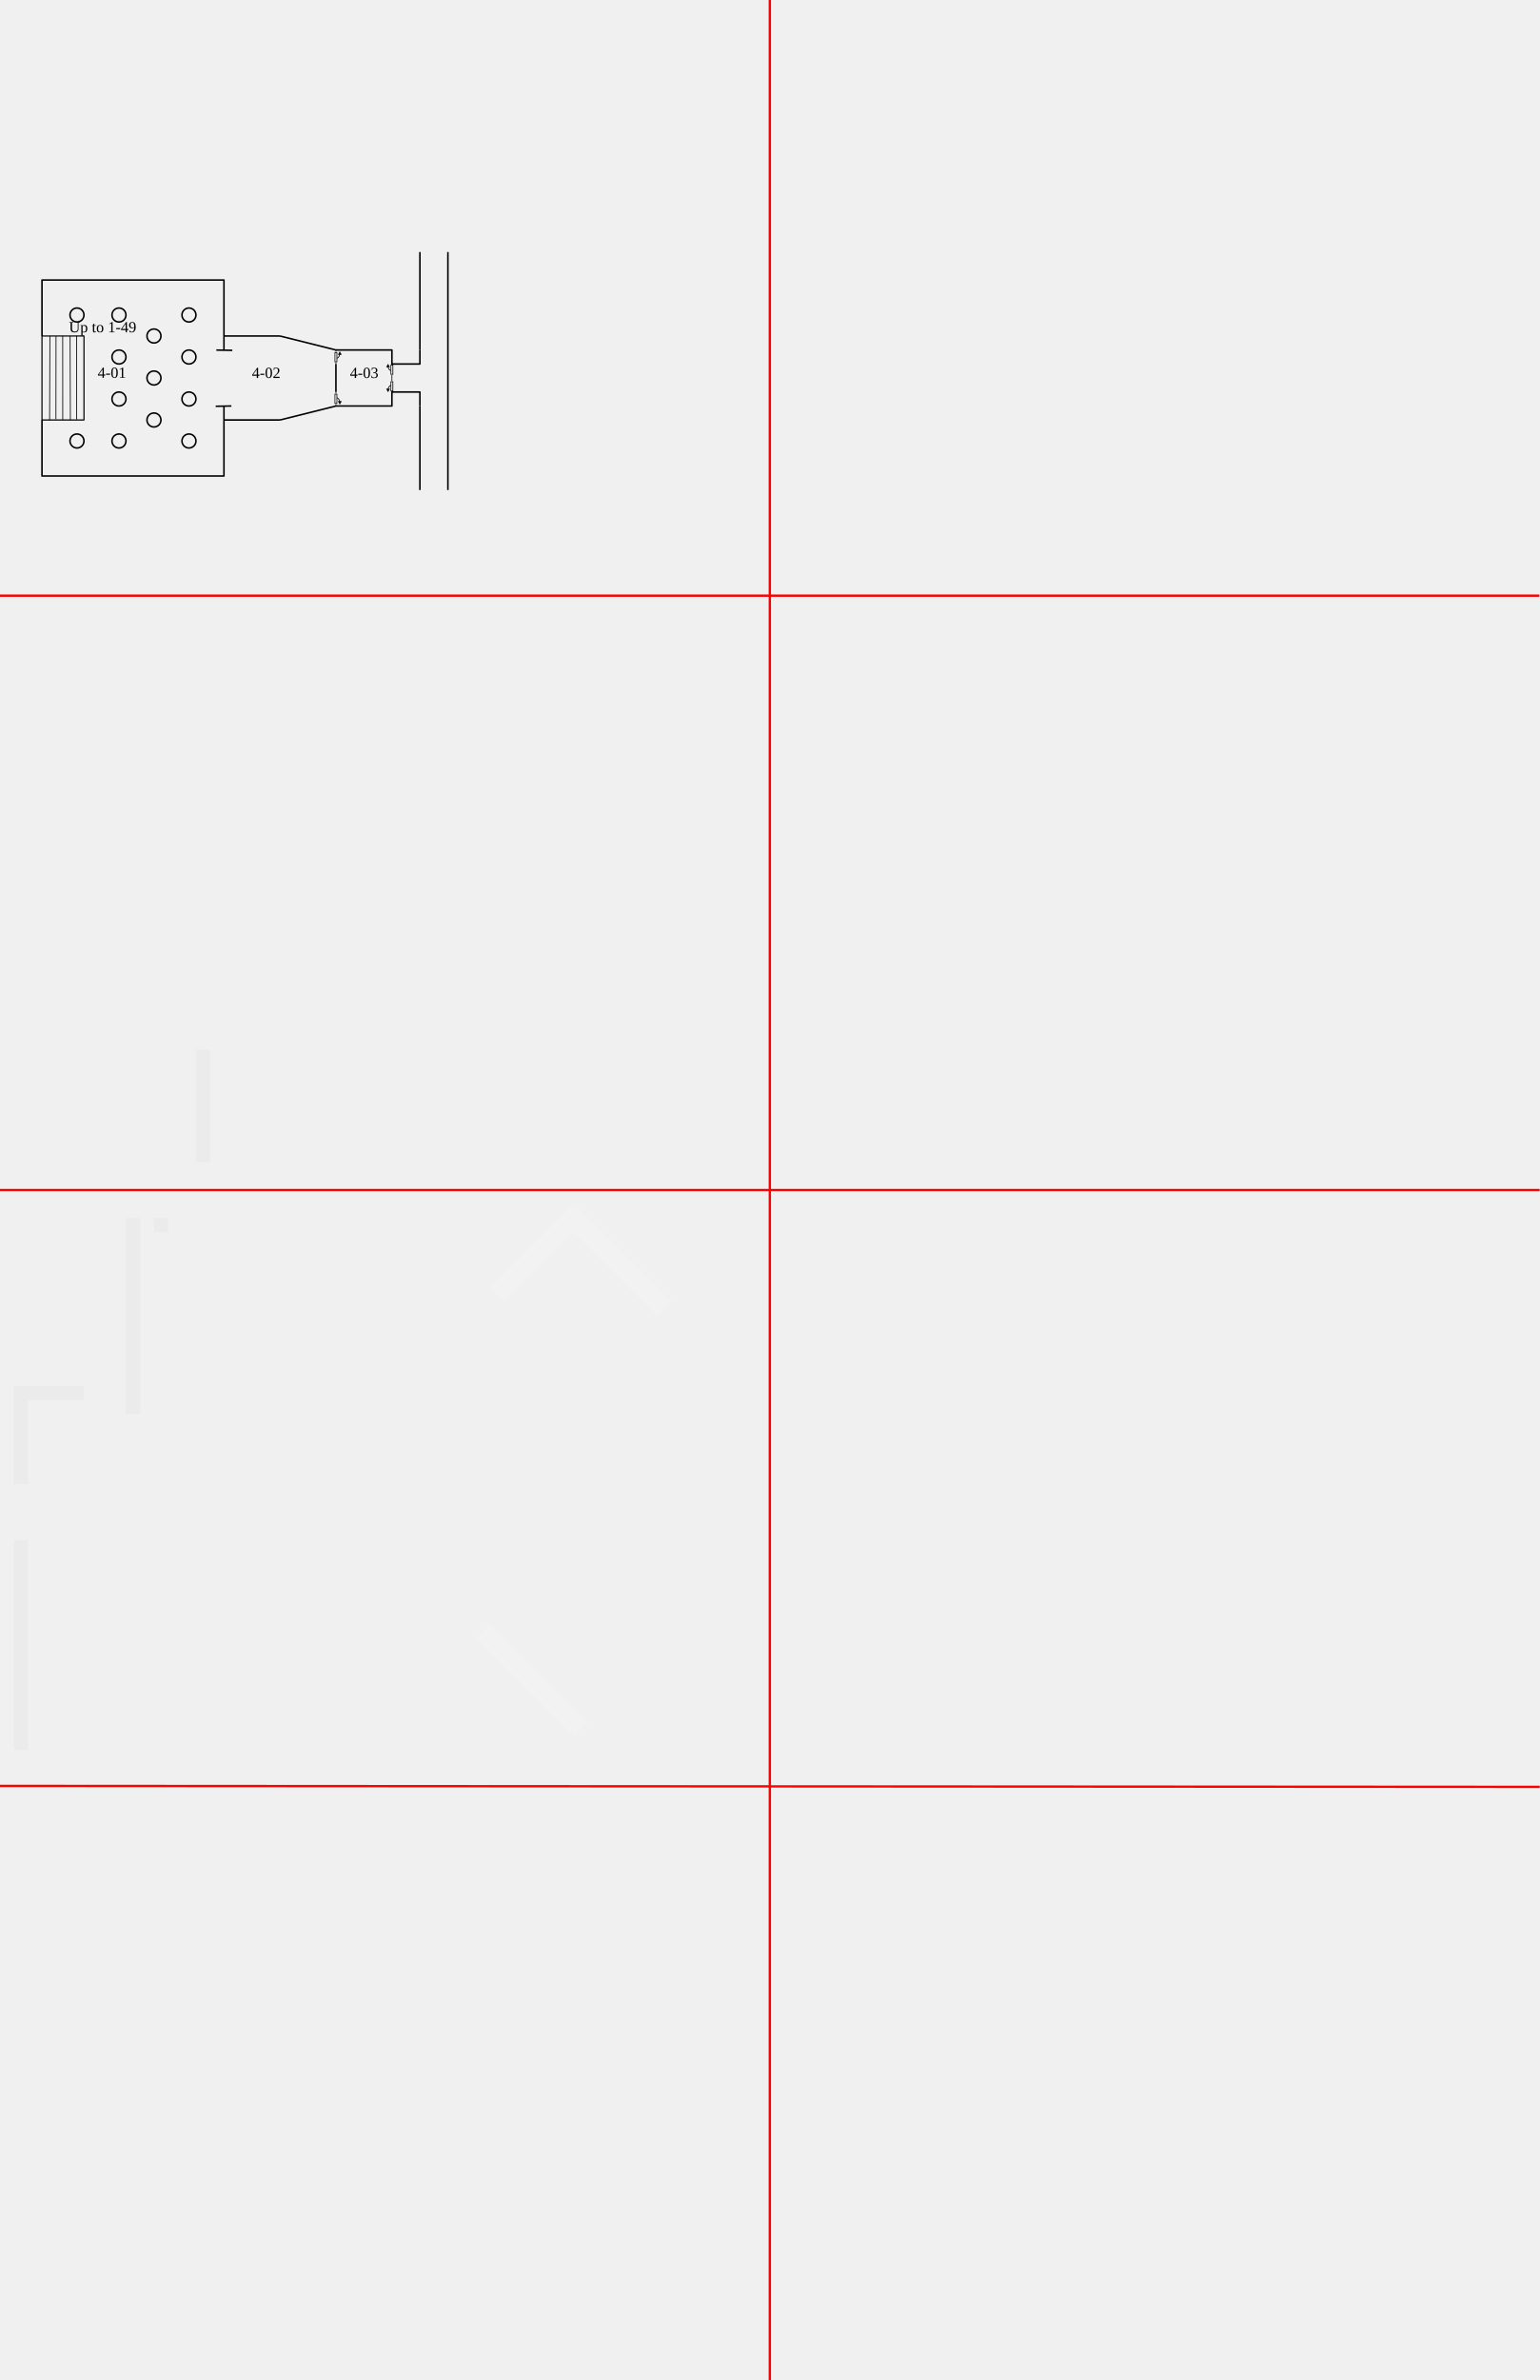
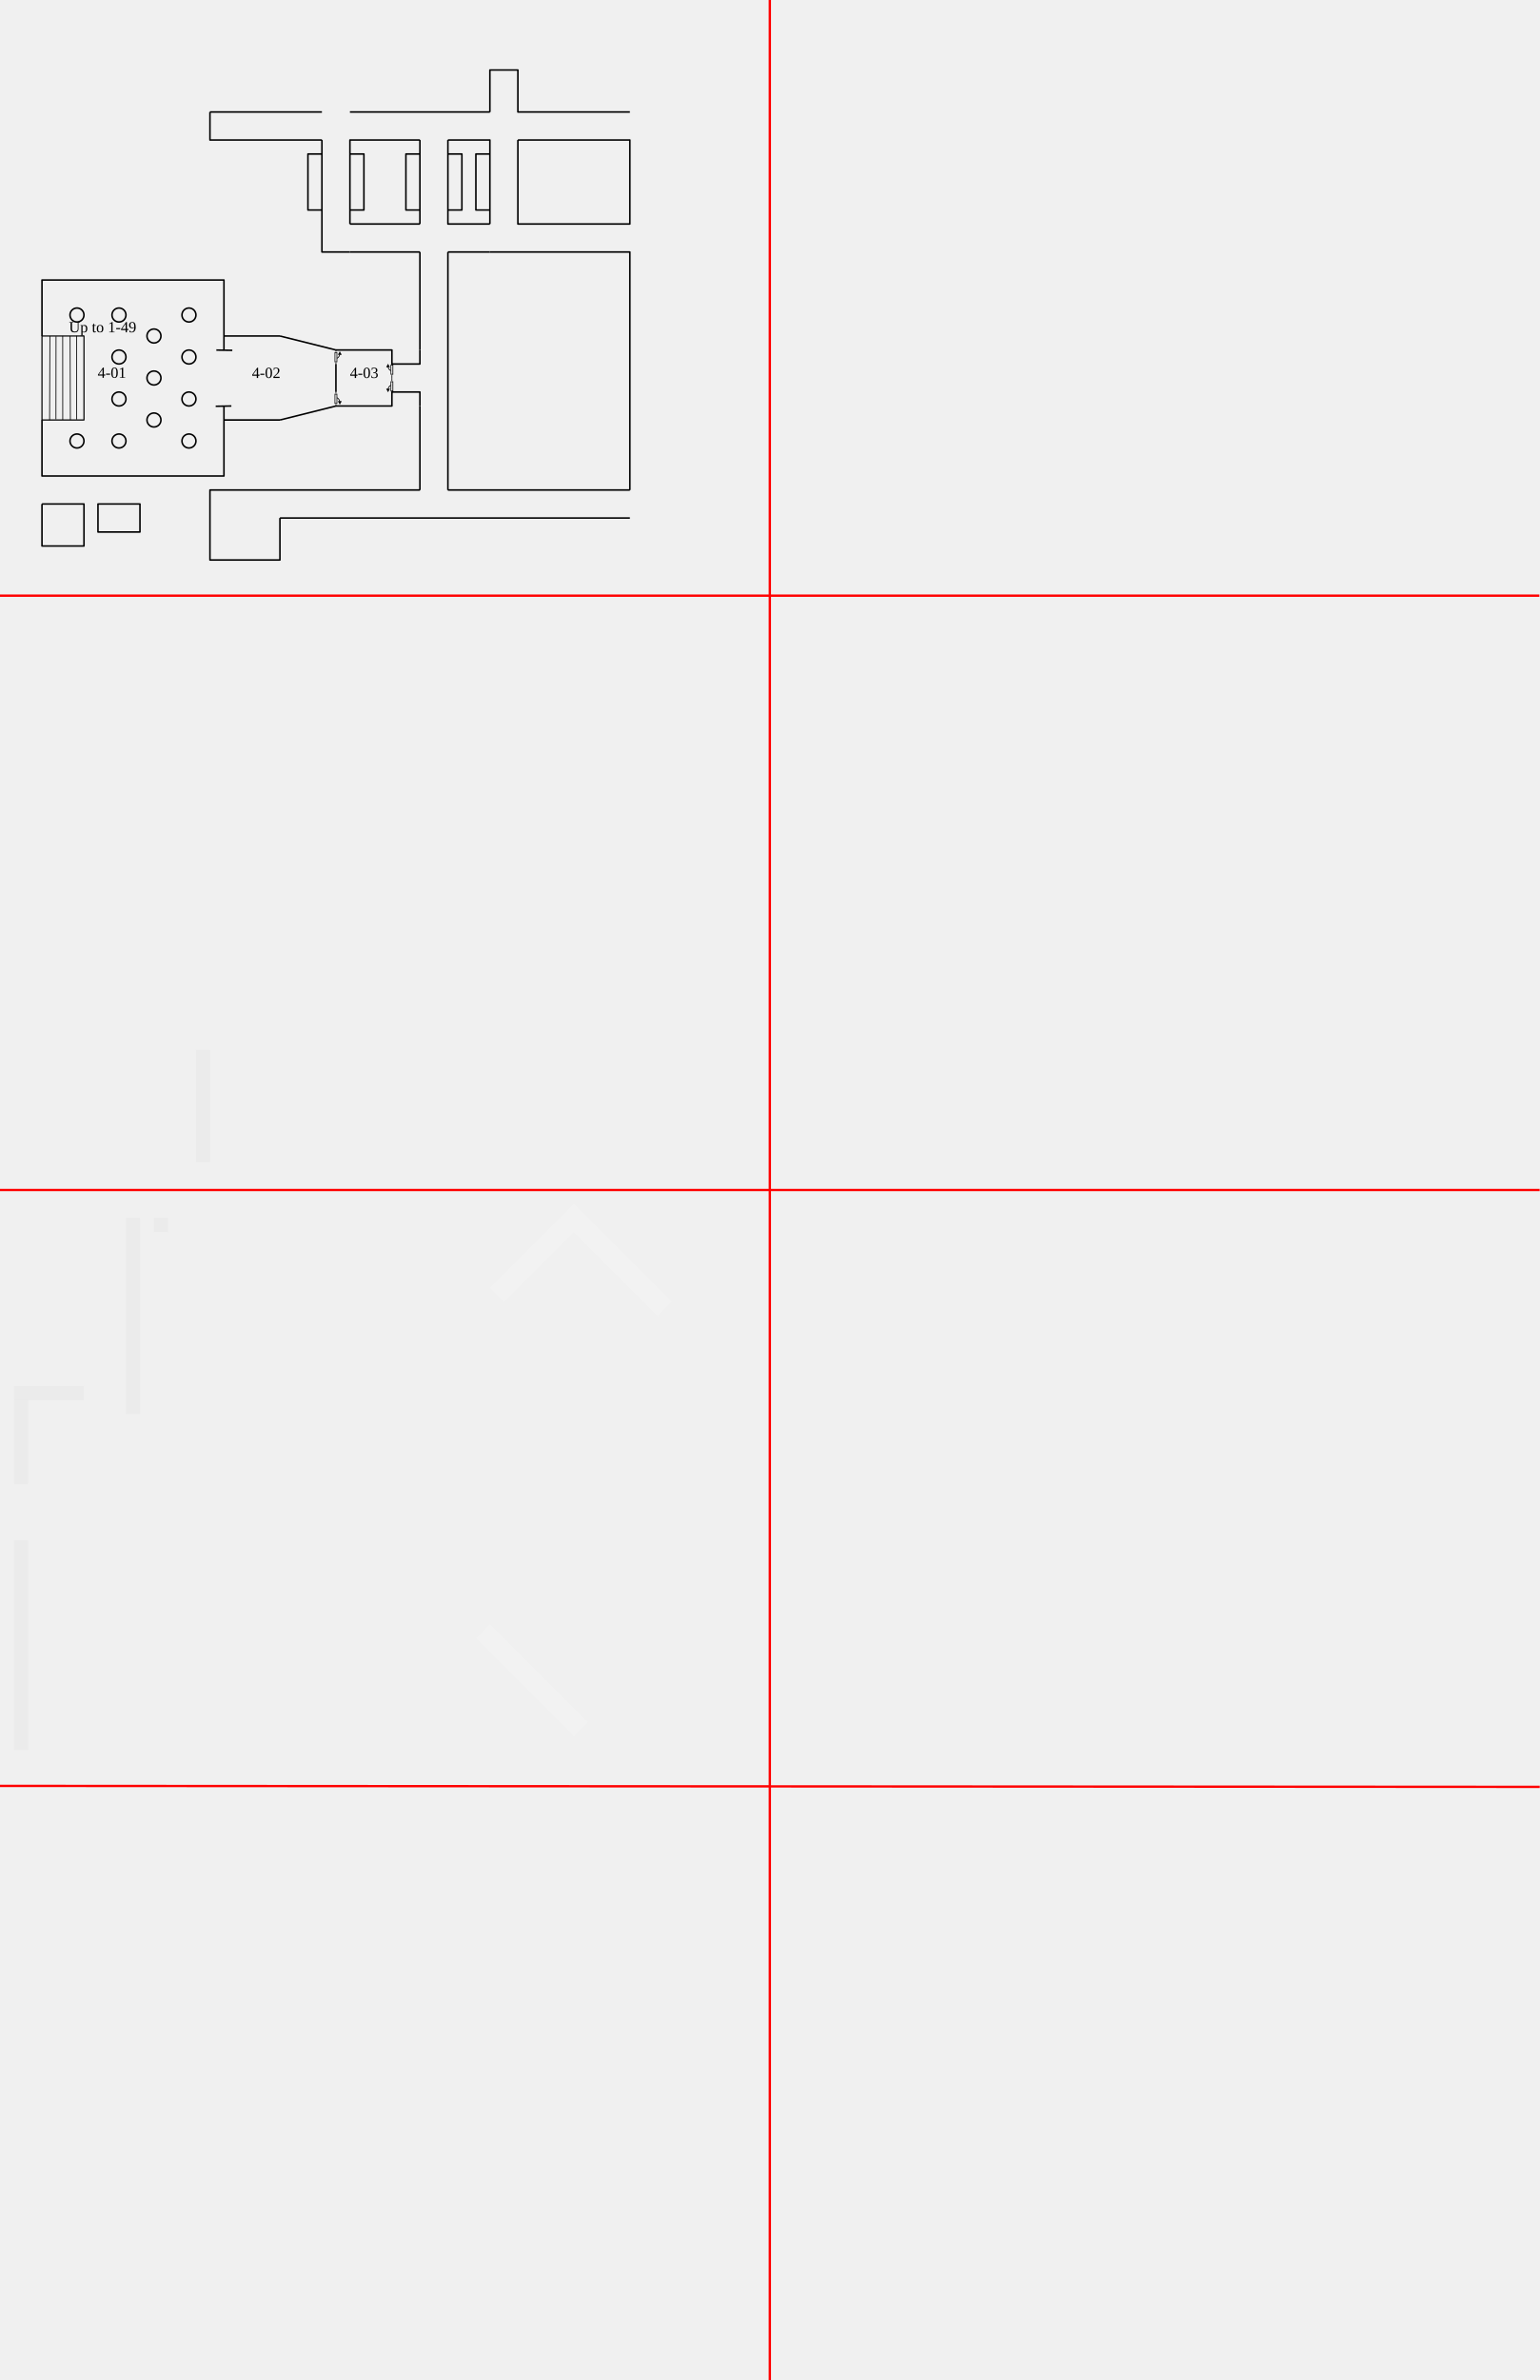
<svg xmlns="http://www.w3.org/2000/svg" width="22in" height="34in" viewBox="0 0 1980 3060" id="svg5764" version="1.1">
  <defs id="defs5766">
    <marker orient="auto" refY="0" refX="0" id="TriangleInM" style="overflow:visible">
      <path id="path3636" d="m 5.77,0 -8.65,5 0,-10 8.65,5 z" style="fill-rule:evenodd;stroke:#000000;stroke-width:1pt;marker-start:none" transform="scale(-0.4,-0.4)" />
    </marker>
    <marker orient="auto" refY="0" refX="0" id="TriangleInM-5" style="overflow:visible">
      <path id="path3636-9" d="m 5.77,0 -8.65,5 0,-10 8.65,5 z" style="fill-rule:evenodd;stroke:#000000;stroke-width:1pt;marker-start:none" transform="scale(-0.4,-0.4)" />
    </marker>
    <marker orient="auto" refY="0" refX="0" id="TriangleInM-5-7" style="overflow:visible">
      <path id="path3636-9-3" d="m 5.77,0 -8.65,5 0,-10 8.65,5 z" style="fill-rule:evenodd;stroke:#000000;stroke-width:1pt;marker-start:none" transform="scale(-0.4,-0.4)" />
    </marker>
    <marker orient="auto" refY="0" refX="0" id="TriangleInM-5-4" style="overflow:visible">
      <path id="path3636-9-7" d="m 5.77,0 -8.65,5 0,-10 8.65,5 z" style="fill-rule:evenodd;stroke:#000000;stroke-width:1pt;marker-start:none" transform="scale(-0.4,-0.4)" />
    </marker>
    <marker orient="auto" refY="0" refX="0" id="TriangleInM-5-3" style="overflow:visible">
      <path id="path3636-9-2" d="m 5.77,0 -8.65,5 0,-10 8.65,5 z" style="fill-rule:evenodd;stroke:#000000;stroke-width:1pt;marker-start:none" transform="scale(-0.4,-0.4)" />
    </marker>
    <marker orient="auto" refY="0" refX="0" id="TriangleInM-5-3-6" style="overflow:visible">
      <path id="path3636-9-2-5" d="m 5.77,0 -8.65,5 0,-10 8.65,5 z" style="fill-rule:evenodd;stroke:#000000;stroke-width:1pt;marker-start:none" transform="scale(-0.4,-0.4)" />
    </marker>
    <marker orient="auto" refY="0" refX="0" id="TriangleInM-5-4-6" style="overflow:visible">
      <path id="path3636-9-7-9" d="m 5.77,0 -8.65,5 0,-10 8.65,5 z" style="fill-rule:evenodd;stroke:#000000;stroke-width:1pt;marker-start:none" transform="scale(-0.4,-0.4)" />
    </marker>
    <marker orient="auto" refY="0" refX="0" id="TriangleInM-5-7-3" style="overflow:visible">
      <path id="path3636-9-3-7" d="m 5.77,0 -8.65,5 0,-10 8.65,5 z" style="fill-rule:evenodd;stroke:#000000;stroke-width:1pt;marker-start:none" transform="scale(-0.4,-0.4)" />
    </marker>
    <marker orient="auto" refY="0" refX="0" id="TriangleInM-5-45" style="overflow:visible">
      <path id="path3636-9-25" d="m 5.77,0 -8.65,5 0,-10 8.65,5 z" style="fill-rule:evenodd;stroke:#000000;stroke-width:1pt;marker-start:none" transform="scale(-0.4,-0.4)" />
    </marker>
    <marker orient="auto" refY="0" refX="0" id="TriangleInM-5-3-8" style="overflow:visible">
      <path id="path3636-9-2-7" d="m 5.77,0 -8.65,5 0,-10 8.65,5 z" style="fill-rule:evenodd;stroke:#000000;stroke-width:1pt;marker-start:none" transform="scale(-0.4,-0.4)" />
    </marker>
    <marker orient="auto" refY="0" refX="0" id="TriangleInM-5-4-1" style="overflow:visible">
      <path id="path3636-9-7-7" d="m 5.77,0 -8.65,5 0,-10 8.65,5 z" style="fill-rule:evenodd;stroke:#000000;stroke-width:1pt;marker-start:none" transform="scale(-0.4,-0.4)" />
    </marker>
    <marker orient="auto" refY="0" refX="0" id="TriangleInM-5-7-2" style="overflow:visible">
      <path id="path3636-9-3-72" d="m 5.77,0 -8.65,5 0,-10 8.65,5 z" style="fill-rule:evenodd;stroke:#000000;stroke-width:1pt;marker-start:none" transform="scale(-0.4,-0.4)" />
    </marker>
    <marker orient="auto" refY="0" refX="0" id="TriangleInM-5-2" style="overflow:visible">
      <path id="path3636-9-6" d="m 5.77,0 -8.65,5 0,-10 8.65,5 z" style="fill-rule:evenodd;stroke:#000000;stroke-width:1pt;marker-start:none" transform="scale(-0.4,-0.4)" />
    </marker>
    <marker orient="auto" refY="0" refX="0" id="TriangleInM-5-3-9" style="overflow:visible">
      <path id="path3636-9-2-0" d="m 5.77,0 -8.65,5 0,-10 8.65,5 z" style="fill-rule:evenodd;stroke:#000000;stroke-width:1pt;marker-start:none" transform="scale(-0.4,-0.4)" />
    </marker>
    <marker orient="auto" refY="0" refX="0" id="TriangleInM-5-4-8" style="overflow:visible">
      <path id="path3636-9-7-8" d="m 5.77,0 -8.65,5 0,-10 8.65,5 z" style="fill-rule:evenodd;stroke:#000000;stroke-width:1pt;marker-start:none" transform="scale(-0.4,-0.4)" />
    </marker>
    <marker orient="auto" refY="0" refX="0" id="TriangleInM-5-7-5" style="overflow:visible">
      <path id="path3636-9-3-0" d="m 5.77,0 -8.65,5 0,-10 8.65,5 z" style="fill-rule:evenodd;stroke:#000000;stroke-width:1pt;marker-start:none" transform="scale(-0.4,-0.4)" />
    </marker>
    <marker orient="auto" refY="0" refX="0" id="TriangleInM-5-9" style="overflow:visible">
      <path id="path3636-9-63" d="m 5.77,0 -8.65,5 0,-10 8.65,5 z" style="fill-rule:evenodd;stroke:#000000;stroke-width:1pt;marker-start:none" transform="scale(-0.4,-0.4)" />
    </marker>
    <marker orient="auto" refY="0" refX="0" id="TriangleInM-5-3-5" style="overflow:visible">
      <path id="path3636-9-2-9" d="m 5.77,0 -8.65,5 0,-10 8.65,5 z" style="fill-rule:evenodd;stroke:#000000;stroke-width:1pt;marker-start:none" transform="scale(-0.4,-0.4)" />
    </marker>
    <marker orient="auto" refY="0" refX="0" id="TriangleInM-5-4-7" style="overflow:visible">
      <path id="path3636-9-7-5" d="m 5.77,0 -8.65,5 0,-10 8.65,5 z" style="fill-rule:evenodd;stroke:#000000;stroke-width:1pt;marker-start:none" transform="scale(-0.4,-0.4)" />
    </marker>
    <marker orient="auto" refY="0" refX="0" id="TriangleInM-5-7-38" style="overflow:visible">
      <path id="path3636-9-3-8" d="m 5.77,0 -8.65,5 0,-10 8.65,5 z" style="fill-rule:evenodd;stroke:#000000;stroke-width:1pt;marker-start:none" transform="scale(-0.4,-0.4)" />
    </marker>
    <marker orient="auto" refY="0" refX="0" id="TriangleInM-5-31" style="overflow:visible">
      <path id="path3636-9-8" d="m 5.77,0 -8.65,5 0,-10 8.65,5 z" style="fill-rule:evenodd;stroke:#000000;stroke-width:1pt;marker-start:none" transform="scale(-0.4,-0.4)" />
    </marker>
    <marker orient="auto" refY="0" refX="0" id="TriangleInM-5-4-8-5" style="overflow:visible">
      <path id="path3636-9-7-8-4" d="m 5.77,0 -8.65,5 0,-10 8.65,5 z" style="fill-rule:evenodd;stroke:#000000;stroke-width:1pt;marker-start:none" transform="scale(-0.4,-0.4)" />
    </marker>
    <marker orient="auto" refY="0" refX="0" id="TriangleInM-5-4-8-8" style="overflow:visible">
      <path id="path3636-9-7-8-0" d="m 5.77,0 -8.65,5 0,-10 8.65,5 z" style="fill-rule:evenodd;stroke:#000000;stroke-width:1pt;marker-start:none" transform="scale(-0.4,-0.4)" />
    </marker>
    <marker orient="auto" refY="0" refX="0" id="TriangleInM-5-4-8-50" style="overflow:visible">
      <path id="path3636-9-7-8-6" d="m 5.77,0 -8.65,5 0,-10 8.65,5 z" style="fill-rule:evenodd;stroke:#000000;stroke-width:1pt;marker-start:none" transform="scale(-0.4,-0.4)" />
    </marker>
    <marker orient="auto" refY="0" refX="0" id="TriangleInM-5-7-5-1" style="overflow:visible">
      <path id="path3636-9-3-0-1" d="m 5.77,0 -8.65,5 0,-10 8.65,5 z" style="fill-rule:evenodd;stroke:#000000;stroke-width:1pt;marker-start:none" transform="scale(-0.4,-0.4)" />
    </marker>
    <marker orient="auto" refY="0" refX="0" id="TriangleInM-5-2-9" style="overflow:visible">
      <path id="path3636-9-6-6" d="m 5.77,0 -8.65,5 0,-10 8.65,5 z" style="fill-rule:evenodd;stroke:#000000;stroke-width:1pt;marker-start:none" transform="scale(-0.4,-0.4)" />
    </marker>
    <marker orient="auto" refY="0" refX="0" id="TriangleInM-5-4-1-6" style="overflow:visible">
      <path id="path3636-9-7-7-4" d="m 5.77,0 -8.65,5 0,-10 8.65,5 z" style="fill-rule:evenodd;stroke:#000000;stroke-width:1pt;marker-start:none" transform="scale(-0.4,-0.4)" />
    </marker>
    <marker orient="auto" refY="0" refX="0" id="TriangleInM-5-4-1-5" style="overflow:visible">
      <path id="path3636-9-7-7-6" d="m 5.77,0 -8.65,5 0,-10 8.65,5 z" style="fill-rule:evenodd;stroke:#000000;stroke-width:1pt;marker-start:none" transform="scale(-0.4,-0.4)" />
    </marker>
    <marker orient="auto" refY="0" refX="0" id="TriangleInM-5-4-1-5-9" style="overflow:visible">
      <path id="path3636-9-7-7-6-6" d="m 5.77,0 -8.65,5 0,-10 8.65,5 z" style="fill-rule:evenodd;stroke:#000000;stroke-width:1pt;marker-start:none" transform="scale(-0.4,-0.4)" />
    </marker>
    <marker orient="auto" refY="0" refX="0" id="TriangleInM-5-4-1-5-9-1" style="overflow:visible">
      <path id="path3636-9-7-7-6-6-5" d="m 5.77,0 -8.65,5 0,-10 8.65,5 z" style="fill-rule:evenodd;stroke:#000000;stroke-width:1pt;marker-start:none" transform="scale(-0.4,-0.4)" />
    </marker>
    <marker orient="auto" refY="0" refX="0" id="TriangleInM-5-4-1-5-7" style="overflow:visible">
      <path id="path3636-9-7-7-6-5" d="m 5.77,0 -8.65,5 0,-10 8.65,5 z" style="fill-rule:evenodd;stroke:#000000;stroke-width:1pt;marker-start:none" transform="scale(-0.4,-0.4)" />
    </marker>
    <marker orient="auto" refY="0" refX="0" id="TriangleInM-5-4-1-5-2" style="overflow:visible">
      <path id="path3636-9-7-7-6-9" d="m 5.77,0 -8.65,5 0,-10 8.65,5 z" style="fill-rule:evenodd;stroke:#000000;stroke-width:1pt;marker-start:none" transform="scale(-0.4,-0.4)" />
    </marker>
    <marker orient="auto" refY="0" refX="0" id="TriangleInM-5-4-1-5-5" style="overflow:visible">
      <path id="path3636-9-7-7-6-52" d="m 5.77,0 -8.65,5 0,-10 8.65,5 z" style="fill-rule:evenodd;stroke:#000000;stroke-width:1pt;marker-start:none" transform="scale(-0.4,-0.4)" />
    </marker>
    <marker orient="auto" refY="0" refX="0" id="TriangleInM-5-4-1-5-0" style="overflow:visible">
      <path id="path3636-9-7-7-6-91" d="m 5.77,0 -8.65,5 0,-10 8.65,5 z" style="fill-rule:evenodd;stroke:#000000;stroke-width:1pt;marker-start:none" transform="scale(-0.4,-0.4)" />
    </marker>
    <marker orient="auto" refY="0" refX="0" id="TriangleInM-5-4-1-5-02" style="overflow:visible">
      <path id="path3636-9-7-7-6-94" d="m 5.77,0 -8.65,5 0,-10 8.65,5 z" style="fill-rule:evenodd;stroke:#000000;stroke-width:1pt;marker-start:none" transform="scale(-0.4,-0.4)" />
    </marker>
    <marker orient="auto" refY="0" refX="0" id="TriangleInM-5-4-1-5-9-1-9" style="overflow:visible">
      <path id="path3636-9-7-7-6-6-5-4" d="m 5.77,0 -8.65,5 0,-10 8.65,5 z" style="fill-rule:evenodd;stroke:#000000;stroke-width:1pt;marker-start:none" transform="scale(-0.4,-0.4)" />
    </marker>
    <marker orient="auto" refY="0" refX="0" id="TriangleInM-5-4-1-5-9-1-8" style="overflow:visible">
      <path id="path3636-9-7-7-6-6-5-9" d="m 5.77,0 -8.65,5 0,-10 8.65,5 z" style="fill-rule:evenodd;stroke:#000000;stroke-width:1pt;marker-start:none" transform="scale(-0.4,-0.4)" />
    </marker>
    <marker orient="auto" refY="0" refX="0" id="TriangleInM-5-4-1-5-9-1-3" style="overflow:visible">
      <path id="path3636-9-7-7-6-6-5-3" d="m 5.77,0 -8.65,5 0,-10 8.65,5 z" style="fill-rule:evenodd;stroke:#000000;stroke-width:1pt;marker-start:none" transform="scale(-0.4,-0.4)" />
    </marker>
    <marker orient="auto" refY="0" refX="0" id="TriangleInM-5-4-1-5-9-1-0" style="overflow:visible">
      <path id="path3636-9-7-7-6-6-5-6" d="m 5.77,0 -8.65,5 0,-10 8.65,5 z" style="fill-rule:evenodd;stroke:#000000;stroke-width:1pt;marker-start:none" transform="scale(-0.4,-0.4)" />
    </marker>
    <marker orient="auto" refY="0" refX="0" id="TriangleInM-5-4-1-5-9-1-8-2" style="overflow:visible">
      <path id="path3636-9-7-7-6-6-5-9-6" d="m 5.77,0 -8.65,5 0,-10 8.65,5 z" style="fill-rule:evenodd;stroke:#000000;stroke-width:1pt;marker-start:none" transform="scale(-0.4,-0.4)" />
    </marker>
    <marker orient="auto" refY="0" refX="0" id="TriangleInM-5-7-3-6" style="overflow:visible">
      <path id="path3636-9-3-7-0" d="m 5.77,0 -8.65,5 0,-10 8.65,5 z" style="fill-rule:evenodd;stroke:#000000;stroke-width:1pt;marker-start:none" transform="scale(-0.4,-0.4)" />
    </marker>
    <marker orient="auto" refY="0" refX="0" id="TriangleInM-5-4-1-5-9-1-3-8" style="overflow:visible">
      <path id="path3636-9-7-7-6-6-5-3-6" d="m 5.77,0 -8.65,5 0,-10 8.65,5 z" style="fill-rule:evenodd;stroke:#000000;stroke-width:1pt;marker-start:none" transform="scale(-0.4,-0.4)" />
    </marker>
    <marker orient="auto" refY="0" refX="0" id="TriangleInM-5-45-8" style="overflow:visible">
      <path id="path3636-9-25-3" d="m 5.77,0 -8.65,5 0,-10 8.65,5 z" style="fill-rule:evenodd;stroke:#000000;stroke-width:1pt;marker-start:none" transform="scale(-0.4,-0.4)" />
    </marker>
    <marker orient="auto" refY="0" refX="0" id="TriangleInM-5-45-8-4" style="overflow:visible">
      <path id="path3636-9-25-3-9" d="m 5.77,0 -8.65,5 0,-10 8.65,5 z" style="fill-rule:evenodd;stroke:#000000;stroke-width:1pt;marker-start:none" transform="scale(-0.4,-0.4)" />
    </marker>
    <marker orient="auto" refY="0" refX="0" id="TriangleInM-5-45-8-5" style="overflow:visible">
      <path id="path3636-9-25-3-93" d="m 5.77,0 -8.65,5 0,-10 8.65,5 z" style="fill-rule:evenodd;stroke:#000000;stroke-width:1pt;marker-start:none" transform="scale(-0.4,-0.4)" />
    </marker>
    <marker orient="auto" refY="0" refX="0" id="TriangleInM-5-45-8-4-8" style="overflow:visible">
      <path id="path3636-9-25-3-9-2" d="m 5.77,0 -8.65,5 0,-10 8.65,5 z" style="fill-rule:evenodd;stroke:#000000;stroke-width:1pt;marker-start:none" transform="scale(-0.4,-0.4)" />
    </marker>
    <marker orient="auto" refY="0" refX="0" id="TriangleInM-5-4-1-5-9-1-3-1" style="overflow:visible">
      <path id="path3636-9-7-7-6-6-5-3-9" d="m 5.77,0 -8.65,5 0,-10 8.65,5 z" style="fill-rule:evenodd;stroke:#000000;stroke-width:1pt;marker-start:none" transform="scale(-0.4,-0.4)" />
    </marker>
    <marker orient="auto" refY="0" refX="0" id="TriangleInM-5-4-1-5-9-1-3-1-1" style="overflow:visible">
      <path id="path3636-9-7-7-6-6-5-3-9-1" d="m 5.77,0 -8.65,5 0,-10 8.65,5 z" style="fill-rule:evenodd;stroke:#000000;stroke-width:1pt;marker-start:none" transform="scale(-0.4,-0.4)" />
    </marker>
    <marker orient="auto" refY="0" refX="0" id="TriangleInM-5-45-8-4-8-0" style="overflow:visible">
      <path id="path3636-9-25-3-9-2-6" d="m 5.77,0 -8.65,5 0,-10 8.65,5 z" style="fill-rule:evenodd;stroke:#000000;stroke-width:1pt;marker-start:none" transform="scale(-0.4,-0.4)" />
    </marker>
    <marker orient="auto" refY="0" refX="0" id="TriangleInM-5-7-5-0" style="overflow:visible">
      <path id="path3636-9-3-0-9" d="m 5.77,0 -8.65,5 0,-10 8.65,5 z" style="fill-rule:evenodd;stroke:#000000;stroke-width:1pt;marker-start:none" transform="scale(-0.4,-0.4)" />
    </marker>
    <marker orient="auto" refY="0" refX="0" id="TriangleInM-5-7-5-0-3" style="overflow:visible">
      <path id="path3636-9-3-0-9-6" d="m 5.77,0 -8.65,5 0,-10 8.65,5 z" style="fill-rule:evenodd;stroke:#000000;stroke-width:1pt;marker-start:none" transform="scale(-0.4,-0.4)" />
    </marker>
    <marker orient="auto" refY="0" refX="0" id="TriangleInM-5-7-5-0-3-2" style="overflow:visible">
      <path id="path3636-9-3-0-9-6-3" d="m 5.77,0 -8.65,5 0,-10 8.65,5 z" style="fill-rule:evenodd;stroke:#000000;stroke-width:1pt;marker-start:none" transform="scale(-0.4,-0.4)" />
    </marker>
    <marker orient="auto" refY="0" refX="0" id="TriangleInM-5-7-5-0-7" style="overflow:visible">
      <path id="path3636-9-3-0-9-3" d="m 5.77,0 -8.65,5 0,-10 8.65,5 z" style="fill-rule:evenodd;stroke:#000000;stroke-width:1pt;marker-start:none" transform="scale(-0.4,-0.4)" />
    </marker>
  </defs>
  <g id="layer1" transform="translate(0,2007.638)">
    <g id="g3871" transform="matrix(0,1,-1,0,1052.362,-2007.638)">
      <rect transform="matrix(-0.7071068,0.7071068,-0.7071068,-0.7071068,0,0)" y="-1342.345" x="-1050.505" height="25.456" width="178.191" id="rect4343-02-7-7" style="opacity:1;fill:#f2f2f2;fill-opacity:1;fill-rule:nonzero;stroke:none;stroke-width:2;stroke-linejoin:round;stroke-miterlimit:4;stroke-dasharray:none;stroke-dashoffset:0;stroke-opacity:1" />
      <rect transform="matrix(-0.7071068,-0.7071068,0.7071068,-0.7071068,0,0)" y="872.314" x="-1469.624" height="25.456" width="127.279" id="rect4343-922-9" style="opacity:1;fill:#f2f2f2;fill-opacity:1;fill-rule:nonzero;stroke:none;stroke-width:2;stroke-linejoin:round;stroke-miterlimit:4;stroke-dasharray:none;stroke-dashoffset:0;stroke-opacity:1" />
      <rect transform="matrix(-0.7071068,0.7071068,-0.7071068,-0.7071068,0,0)" y="-1800.55" x="-1355.975" height="25.456" width="178.191" id="rect4343-02-7" style="opacity:1;fill:#f2f2f2;fill-opacity:1;fill-rule:nonzero;stroke:none;stroke-width:2;stroke-linejoin:round;stroke-miterlimit:4;stroke-dasharray:none;stroke-dashoffset:0;stroke-opacity:1" />
      <rect y="1016.362" x="1980" height="18" width="270" id="rect5938" style="opacity:1;fill:#e6e6e6;fill-opacity:0.502;fill-rule:nonzero;stroke:none;stroke-width:1;stroke-linejoin:round;stroke-miterlimit:4;stroke-dasharray:none;stroke-dashoffset:0;stroke-opacity:1" />
      <path id="path5782" d="m 0,62.362 3060,0" style="opacity:1;fill:none;fill-opacity:1;fill-rule:nonzero;stroke:#ff0000;stroke-width:3;stroke-linejoin:round;stroke-miterlimit:4;stroke-dasharray:none;stroke-dashoffset:0;stroke-opacity:1" />
      <path id="path6584" d="m 765.88,-927.265 0,1980.511" style="opacity:1;fill:none;fill-opacity:1;fill-rule:nonzero;stroke:#ff0000;stroke-width:3;stroke-linejoin:round;stroke-miterlimit:4;stroke-dasharray:none;stroke-dashoffset:0;stroke-opacity:1" />
      <path id="path6586" d="m 1530,1052.362 0,-1980" style="opacity:1;fill:none;fill-opacity:1;fill-rule:nonzero;stroke:#ff0000;stroke-width:3;stroke-linejoin:round;stroke-miterlimit:4;stroke-dasharray:none;stroke-dashoffset:0;stroke-opacity:1" />
      <path id="path6590" d="m 2296.16,1053.611 1.249,-1981.344" style="opacity:1;fill:none;fill-opacity:1;fill-rule:nonzero;stroke:#ff0000;stroke-width:3;stroke-linejoin:round;stroke-miterlimit:4;stroke-dasharray:none;stroke-dashoffset:0;stroke-opacity:1" />
      <rect y="872.362" x="1566" height="18" width="252" id="rect5879" style="opacity:1;fill:#e6e6e6;fill-opacity:0.502;fill-rule:nonzero;stroke:none;stroke-width:1;stroke-linejoin:round;stroke-miterlimit:4;stroke-dasharray:none;stroke-dashoffset:0;stroke-opacity:1" />
      <rect y="944.362" x="1782" height="90" width="18" id="rect5883" style="opacity:1;fill:#e6e6e6;fill-opacity:0.502;fill-rule:nonzero;stroke:none;stroke-width:1;stroke-linejoin:round;stroke-miterlimit:4;stroke-dasharray:none;stroke-dashoffset:0;stroke-opacity:1" />
      <rect y="1016.362" x="1800" height="18" width="108" id="rect5885" style="opacity:1;fill:#e6e6e6;fill-opacity:0.502;fill-rule:nonzero;stroke:none;stroke-width:1;stroke-linejoin:round;stroke-miterlimit:4;stroke-dasharray:none;stroke-dashoffset:0;stroke-opacity:1" />
      <rect y="836.362" x="1566" height="18" width="18" id="rect5917" style="opacity:1;fill:#e6e6e6;fill-opacity:0.502;fill-rule:nonzero;stroke:none;stroke-width:1;stroke-linejoin:round;stroke-miterlimit:4;stroke-dasharray:none;stroke-dashoffset:0;stroke-opacity:1" />
      <rect y="782.362" x="1350" height="18" width="144" id="rect5919" style="opacity:1;fill:#e6e6e6;fill-opacity:0.502;fill-rule:nonzero;stroke:none;stroke-width:1;stroke-linejoin:round;stroke-miterlimit:4;stroke-dasharray:none;stroke-dashoffset:0;stroke-opacity:1" />
    </g>
    <path style="opacity:1;fill:none;fill-opacity:1;fill-rule:nonzero;stroke:#000000;stroke-width:1.5;stroke-linejoin:round;stroke-miterlimit:4;stroke-dasharray:none;stroke-dashoffset:0;stroke-opacity:1" d="m 54,-1575.638 0,108 54,0 0,-108 z" id="path3886" />
    <path style="opacity:1;fill:none;fill-opacity:1;fill-rule:nonzero;stroke:#000000;stroke-width:1;stroke-linejoin:round;stroke-miterlimit:4;stroke-dasharray:none;stroke-dashoffset:0;stroke-opacity:1" d="m 64.126,-1575.588 -0.354,108.076" id="path4982" />
    <path style="opacity:1;fill:none;fill-opacity:1;fill-rule:nonzero;stroke:#000000;stroke-width:1;stroke-linejoin:round;stroke-miterlimit:4;stroke-dasharray:none;stroke-dashoffset:0;stroke-opacity:1" d="m 72.055,-1575.201 -0.117,106.709" id="path4984" />
    <path style="opacity:1;fill:none;fill-opacity:1;fill-rule:nonzero;stroke:#000000;stroke-width:1;stroke-linejoin:round;stroke-miterlimit:4;stroke-dasharray:none;stroke-dashoffset:0;stroke-opacity:1" d="m 80.634,-1575.698 0.06,107.811" id="path4986" />
    <path style="opacity:1;fill:none;fill-opacity:1;fill-rule:nonzero;stroke:#000000;stroke-width:1;stroke-linejoin:round;stroke-miterlimit:4;stroke-dasharray:none;stroke-dashoffset:0;stroke-opacity:1" d="m 90.159,-1575.598 0.354,107.86" id="path4988" />
    <path style="opacity:1;fill:none;fill-opacity:1;fill-rule:nonzero;stroke:#000000;stroke-width:1;stroke-linejoin:round;stroke-miterlimit:4;stroke-dasharray:none;stroke-dashoffset:0;stroke-opacity:1" d="m 98.618,-1575.859 -0.06,107.676" id="path4990" />
    <path style="opacity:1;fill:none;fill-opacity:1;fill-rule:nonzero;stroke:#000000;stroke-width:2;stroke-linejoin:round;stroke-miterlimit:4;stroke-dasharray:none;stroke-dashoffset:0;stroke-opacity:1" d="m 54,-1467.638 0,72 234,0 1e-5,-90 m 0,-72 0,-90 -234,0 0,72" id="path4992" />
    <text xml:space="preserve" style="font-style:normal;font-variant:normal;font-weight:normal;font-stretch:normal;font-size:20px;line-height:125%;font-family:'Liberation Serif';-inkscape-font-specification:'Liberation Serif, Normal';text-align:start;letter-spacing:0px;word-spacing:0px;writing-mode:lr-tb;text-anchor:start;fill:#000000;fill-opacity:1;stroke:none;stroke-width:1px;stroke-linecap:butt;stroke-linejoin:miter;stroke-opacity:1" x="88.662" y="-1580.396" id="text5013">
      <tspan id="tspan5015" x="88.662" y="-1580.396">Up to 1-49 </tspan>
    </text>
    <circle style="opacity:1;fill:none;fill-opacity:1;fill-rule:nonzero;stroke:#000000;stroke-width:2;stroke-linejoin:round;stroke-miterlimit:4;stroke-dasharray:none;stroke-dashoffset:0;stroke-opacity:1" id="path5021" cx="99" cy="-1602.638" r="9" />
    <circle style="opacity:1;fill:none;fill-opacity:1;fill-rule:nonzero;stroke:#000000;stroke-width:2;stroke-linejoin:round;stroke-miterlimit:4;stroke-dasharray:none;stroke-dashoffset:0;stroke-opacity:1" id="path5021-6" cx="243" cy="-1602.638" r="9" />
    <circle style="opacity:1;fill:none;fill-opacity:1;fill-rule:nonzero;stroke:#000000;stroke-width:2;stroke-linejoin:round;stroke-miterlimit:4;stroke-dasharray:none;stroke-dashoffset:0;stroke-opacity:1" id="path5021-7" cx="153" cy="-1602.638" r="9" />
    <circle style="opacity:1;fill:none;fill-opacity:1;fill-rule:nonzero;stroke:#000000;stroke-width:2;stroke-linejoin:round;stroke-miterlimit:4;stroke-dasharray:none;stroke-dashoffset:0;stroke-opacity:1" id="path5021-5" cx="99" cy="-1440.638" r="9" />
    <circle style="opacity:1;fill:none;fill-opacity:1;fill-rule:nonzero;stroke:#000000;stroke-width:2;stroke-linejoin:round;stroke-miterlimit:4;stroke-dasharray:none;stroke-dashoffset:0;stroke-opacity:1" id="path5021-3" cx="153" cy="-1440.638" r="9" />
    <circle style="opacity:1;fill:none;fill-opacity:1;fill-rule:nonzero;stroke:#000000;stroke-width:2;stroke-linejoin:round;stroke-miterlimit:4;stroke-dasharray:none;stroke-dashoffset:0;stroke-opacity:1" id="path5021-56" cx="243" cy="-1440.638" r="9" />
    <circle style="opacity:1;fill:none;fill-opacity:1;fill-rule:nonzero;stroke:#000000;stroke-width:2;stroke-linejoin:round;stroke-miterlimit:4;stroke-dasharray:none;stroke-dashoffset:0;stroke-opacity:1" id="path5021-2" cx="243" cy="-1494.638" r="9" />
    <circle style="opacity:1;fill:none;fill-opacity:1;fill-rule:nonzero;stroke:#000000;stroke-width:2;stroke-linejoin:round;stroke-miterlimit:4;stroke-dasharray:none;stroke-dashoffset:0;stroke-opacity:1" id="path5021-9" cx="243" cy="-1548.638" r="9" />
    <circle style="opacity:1;fill:none;fill-opacity:1;fill-rule:nonzero;stroke:#000000;stroke-width:2;stroke-linejoin:round;stroke-miterlimit:4;stroke-dasharray:none;stroke-dashoffset:0;stroke-opacity:1" id="path5021-1" cx="153" cy="-1548.638" r="9" />
    <circle style="opacity:1;fill:none;fill-opacity:1;fill-rule:nonzero;stroke:#000000;stroke-width:2;stroke-linejoin:round;stroke-miterlimit:4;stroke-dasharray:none;stroke-dashoffset:0;stroke-opacity:1" id="path5021-27" cx="153" cy="-1494.638" r="9" />
    <path style="opacity:1;fill:none;fill-opacity:1;fill-rule:nonzero;stroke:#000000;stroke-width:2;stroke-linejoin:round;stroke-miterlimit:4;stroke-dasharray:none;stroke-dashoffset:0;stroke-opacity:1" d="m 277.393,-1485.284 20.153,-0.354" id="path5086" />
    <path style="opacity:1;fill:none;fill-opacity:1;fill-rule:nonzero;stroke:#000000;stroke-width:2;stroke-linejoin:round;stroke-miterlimit:4;stroke-dasharray:none;stroke-dashoffset:0;stroke-opacity:1" d="m 278.247,-1557.569 20.506,0.354" id="path5088" />
    <path style="opacity:1;fill:none;fill-opacity:1;fill-rule:nonzero;stroke:#000000;stroke-width:2;stroke-linejoin:round;stroke-miterlimit:4;stroke-dasharray:none;stroke-dashoffset:0;stroke-opacity:1" d="m 288,-1575.638 72,0" id="path5090" />
    <path style="opacity:1;fill:none;fill-opacity:1;fill-rule:nonzero;stroke:#000000;stroke-width:2;stroke-linejoin:round;stroke-miterlimit:4;stroke-dasharray:none;stroke-dashoffset:0;stroke-opacity:1" d="m 288,-1467.638 72,0" id="path5092" />
    <path style="opacity:1;fill:none;fill-opacity:1;fill-rule:nonzero;stroke:#000000;stroke-width:2;stroke-linejoin:round;stroke-miterlimit:4;stroke-dasharray:none;stroke-dashoffset:0;stroke-opacity:1" d="m 360,-1467.638 72,-18" id="path5094" />
    <path style="opacity:1;fill:none;fill-opacity:1;fill-rule:nonzero;stroke:#000000;stroke-width:2;stroke-linejoin:round;stroke-miterlimit:4;stroke-dasharray:none;stroke-dashoffset:0;stroke-opacity:1" d="m 360,-1575.638 72,18" id="path5096" />
    <g transform="matrix(1,0,0,-1,-1656.087,-883.3822)" id="g4540-6-0">
      <g style="stroke:#000000;stroke-width:1;stroke-miterlimit:4;stroke-dasharray:none;stroke-opacity:1" id="g4525-1-3">
        <g style="stroke:#000000;stroke-width:0.966;stroke-miterlimit:4;stroke-dasharray:none;stroke-opacity:1" id="g4519-2-0" transform="matrix(1,0,0,1.072113,-4.464925,-41.83473)">
          <path id="path2552-2-9-44" d="m 2092.552,602.637 0,-1.87" style="color:#000000;display:inline;overflow:visible;visibility:visible;fill:none;stroke:#000000;stroke-width:0.966;stroke-linecap:butt;stroke-linejoin:miter;stroke-miterlimit:4;stroke-dasharray:none;stroke-dashoffset:0;stroke-opacity:1;marker:none;enable-background:accumulate" />
          <path id="path2554-2-3-4" d="m 2092.552,616.04 0,1.614" style="color:#000000;display:inline;overflow:visible;visibility:visible;fill:none;stroke:#000000;stroke-width:0.966;stroke-linecap:butt;stroke-linejoin:miter;stroke-miterlimit:4;stroke-dasharray:none;stroke-dashoffset:0;stroke-opacity:1;marker:none;enable-background:accumulate" />
          <path d="m 2097.536,605.149 a 5.961,5.961 0 0 1 -5.825,5.959" id="path2562-8-1-4" style="fill:none;stroke:#000000;stroke-width:0.966;stroke-linecap:butt;stroke-linejoin:miter;stroke-miterlimit:4;stroke-dasharray:none;stroke-opacity:1;marker-start:url(#TriangleInM-5-7-5-0);marker-end:none" />
          <rect y="603.799" x="2091.316" height="11.176" width="2.492" id="rect3743-9-9-7" style="color:#000000;display:inline;overflow:visible;visibility:visible;fill:#ffffff;fill-opacity:1;fill-rule:evenodd;stroke:#000000;stroke-width:0.966;stroke-linecap:square;stroke-linejoin:miter;stroke-miterlimit:4;stroke-dasharray:none;stroke-dashoffset:0;stroke-opacity:1;marker:none;enable-background:accumulate" />
        </g>
      </g>
    </g>
    <g transform="translate(-1656.087,-2159.894)" id="g4540-6-0-0">
      <g style="stroke:#000000;stroke-width:1;stroke-miterlimit:4;stroke-dasharray:none;stroke-opacity:1" id="g4525-1-3-6">
        <g style="stroke:#000000;stroke-width:0.966;stroke-miterlimit:4;stroke-dasharray:none;stroke-opacity:1" id="g4519-2-0-2" transform="matrix(1,0,0,1.072113,-4.464925,-41.83473)">
          <path id="path2552-2-9-44-6" d="m 2092.552,602.637 0,-1.87" style="color:#000000;display:inline;overflow:visible;visibility:visible;fill:none;stroke:#000000;stroke-width:0.966;stroke-linecap:butt;stroke-linejoin:miter;stroke-miterlimit:4;stroke-dasharray:none;stroke-dashoffset:0;stroke-opacity:1;marker:none;enable-background:accumulate" />
          <path id="path2554-2-3-4-1" d="m 2092.552,616.04 0,1.614" style="color:#000000;display:inline;overflow:visible;visibility:visible;fill:none;stroke:#000000;stroke-width:0.966;stroke-linecap:butt;stroke-linejoin:miter;stroke-miterlimit:4;stroke-dasharray:none;stroke-dashoffset:0;stroke-opacity:1;marker:none;enable-background:accumulate" />
          <path d="m 2097.536,605.149 a 5.961,5.961 0 0 1 -5.825,5.959" id="path2562-8-1-4-8" style="fill:none;stroke:#000000;stroke-width:0.966;stroke-linecap:butt;stroke-linejoin:miter;stroke-miterlimit:4;stroke-dasharray:none;stroke-opacity:1;marker-start:url(#TriangleInM-5-7-5-0-3);marker-end:none" />
          <rect y="603.799" x="2091.316" height="11.176" width="2.492" id="rect3743-9-9-7-7" style="color:#000000;display:inline;overflow:visible;visibility:visible;fill:#ffffff;fill-opacity:1;fill-rule:evenodd;stroke:#000000;stroke-width:0.966;stroke-linecap:square;stroke-linejoin:miter;stroke-miterlimit:4;stroke-dasharray:none;stroke-dashoffset:0;stroke-opacity:1;marker:none;enable-background:accumulate" />
        </g>
      </g>
    </g>
    <path style="opacity:1;fill:none;fill-opacity:1;fill-rule:nonzero;stroke:#000000;stroke-width:2;stroke-linejoin:round;stroke-miterlimit:4;stroke-dasharray:none;stroke-dashoffset:0;stroke-opacity:1" d="m 432,-1539.638 2e-5,36" id="path5767" />
    <text xml:space="preserve" style="font-style:normal;font-variant:normal;font-weight:normal;font-stretch:normal;font-size:20px;line-height:125%;font-family:'Liberation Serif';-inkscape-font-specification:'Liberation Serif, Normal';text-align:start;letter-spacing:0px;word-spacing:0px;writing-mode:lr-tb;text-anchor:start;fill:#000000;fill-opacity:1;stroke:none;stroke-width:1px;stroke-linecap:butt;stroke-linejoin:miter;stroke-opacity:1" x="125.609" y="-1521.833" id="text5769">
      <tspan id="tspan5771" x="125.609" y="-1521.833">4-01</tspan>
    </text>
    <text xml:space="preserve" style="font-style:normal;font-variant:normal;font-weight:normal;font-stretch:normal;font-size:20px;line-height:125%;font-family:'Liberation Serif';-inkscape-font-specification:'Liberation Serif, Normal';text-align:start;letter-spacing:0px;word-spacing:0px;writing-mode:lr-tb;text-anchor:start;fill:#000000;fill-opacity:1;stroke:none;stroke-width:1px;stroke-linecap:butt;stroke-linejoin:miter;stroke-opacity:1" x="324" y="-1521.638" id="text5773">
      <tspan id="tspan5775" x="324" y="-1521.638">4-02</tspan>
    </text>
    <path style="opacity:1;fill:none;fill-opacity:1;fill-rule:nonzero;stroke:#000000;stroke-width:2;stroke-linejoin:round;stroke-miterlimit:4;stroke-dasharray:none;stroke-dashoffset:0;stroke-opacity:1" d="m 540,-1485.638 -3e-5,108" id="path5777" />
    <path style="opacity:1;fill:none;fill-opacity:1;fill-rule:nonzero;stroke:#000000;stroke-width:2;stroke-linejoin:round;stroke-miterlimit:4;stroke-dasharray:none;stroke-dashoffset:0;stroke-opacity:1" d="m 540,-1683.638 0,126" id="path5779" />
    <path style="opacity:1;fill:none;fill-opacity:1;fill-rule:nonzero;stroke:#000000;stroke-width:2;stroke-linejoin:round;stroke-miterlimit:4;stroke-dasharray:none;stroke-dashoffset:0;stroke-opacity:1" d="m 576,-1683.638 0,306" id="path5781" />
    <circle style="opacity:1;fill:none;fill-opacity:1;fill-rule:nonzero;stroke:#000000;stroke-width:2;stroke-linejoin:round;stroke-miterlimit:4;stroke-dasharray:none;stroke-dashoffset:0;stroke-opacity:1" id="path5021-7-9" cx="198" cy="-1521.638" r="9" />
    <circle style="opacity:1;fill:none;fill-opacity:1;fill-rule:nonzero;stroke:#000000;stroke-width:2;stroke-linejoin:round;stroke-miterlimit:4;stroke-dasharray:none;stroke-dashoffset:0;stroke-opacity:1" id="path5021-7-9-2" cx="198" cy="-1575.638" r="9" />
    <circle style="opacity:1;fill:none;fill-opacity:1;fill-rule:nonzero;stroke:#000000;stroke-width:2;stroke-linejoin:round;stroke-miterlimit:4;stroke-dasharray:none;stroke-dashoffset:0;stroke-opacity:1" id="path5021-7-9-0" cx="198" cy="-1467.638" r="9" />
    <path style="opacity:1;fill:none;fill-opacity:1;fill-rule:nonzero;stroke:#000000;stroke-width:2;stroke-linejoin:round;stroke-miterlimit:4;stroke-dasharray:none;stroke-dashoffset:0;stroke-opacity:1" d="m 432,-1485.638 72,0 0,-18 36,0 0,18" id="path5840" />
    <path style="opacity:1;fill:none;fill-opacity:1;fill-rule:nonzero;stroke:#000000;stroke-width:2;stroke-linejoin:round;stroke-miterlimit:4;stroke-dasharray:none;stroke-dashoffset:0;stroke-opacity:1" d="m 432,-1557.638 72,0 0,18 36,0 0,-18" id="path5842" />
    <g transform="matrix(-1,0,0,1,2592.087,-2143.898)" id="g4540-6-0-0-7">
      <g style="stroke:#000000;stroke-width:1;stroke-miterlimit:4;stroke-dasharray:none;stroke-opacity:1" id="g4525-1-3-6-5">
        <g style="stroke:#000000;stroke-width:0.966;stroke-miterlimit:4;stroke-dasharray:none;stroke-opacity:1" id="g4519-2-0-2-9" transform="matrix(1,0,0,1.072113,-4.464925,-41.83473)">
          <path id="path2552-2-9-44-6-2" d="m 2092.552,602.637 0,-1.87" style="color:#000000;display:inline;overflow:visible;visibility:visible;fill:none;stroke:#000000;stroke-width:0.966;stroke-linecap:butt;stroke-linejoin:miter;stroke-miterlimit:4;stroke-dasharray:none;stroke-dashoffset:0;stroke-opacity:1;marker:none;enable-background:accumulate" />
          <path id="path2554-2-3-4-1-2" d="m 2092.552,616.04 0,3.387" style="color:#000000;display:inline;overflow:visible;visibility:visible;fill:none;stroke:#000000;stroke-width:0.966;stroke-linecap:butt;stroke-linejoin:miter;stroke-miterlimit:4;stroke-dasharray:none;stroke-dashoffset:0;stroke-opacity:1;marker:none;enable-background:accumulate" />
          <path d="m 2097.536,605.149 a 5.961,5.961 0 0 1 -5.825,5.959" id="path2562-8-1-4-8-8" style="fill:none;stroke:#000000;stroke-width:0.966;stroke-linecap:butt;stroke-linejoin:miter;stroke-miterlimit:4;stroke-dasharray:none;stroke-opacity:1;marker-start:url(#TriangleInM-5-7-5-0-3-2);marker-end:none" />
          <rect y="603.799" x="2091.316" height="11.176" width="2.492" id="rect3743-9-9-7-7-9" style="color:#000000;display:inline;overflow:visible;visibility:visible;fill:#ffffff;fill-opacity:1;fill-rule:evenodd;stroke:#000000;stroke-width:0.966;stroke-linecap:square;stroke-linejoin:miter;stroke-miterlimit:4;stroke-dasharray:none;stroke-dashoffset:0;stroke-opacity:1;marker:none;enable-background:accumulate" />
        </g>
      </g>
    </g>
    <g transform="matrix(-1,0,0,-1,2592.087,-899.3773)" id="g4540-6-0-6">
      <g style="stroke:#000000;stroke-width:1;stroke-miterlimit:4;stroke-dasharray:none;stroke-opacity:1" id="g4525-1-3-1">
        <g style="stroke:#000000;stroke-width:0.966;stroke-miterlimit:4;stroke-dasharray:none;stroke-opacity:1" id="g4519-2-0-29" transform="matrix(1,0,0,1.072113,-4.464925,-41.83473)">
          <path id="path2552-2-9-44-3" d="m 2092.552,602.637 0,-1.87" style="color:#000000;display:inline;overflow:visible;visibility:visible;fill:none;stroke:#000000;stroke-width:0.966;stroke-linecap:butt;stroke-linejoin:miter;stroke-miterlimit:4;stroke-dasharray:none;stroke-dashoffset:0;stroke-opacity:1;marker:none;enable-background:accumulate" />
          <path id="path2554-2-3-4-19" d="m 2092.552,616.04 0,3.387" style="color:#000000;display:inline;overflow:visible;visibility:visible;fill:none;stroke:#000000;stroke-width:0.966;stroke-linecap:butt;stroke-linejoin:miter;stroke-miterlimit:4;stroke-dasharray:none;stroke-dashoffset:0;stroke-opacity:1;marker:none;enable-background:accumulate" />
          <path d="m 2097.536,605.149 a 5.961,5.961 0 0 1 -5.825,5.959" id="path2562-8-1-4-4" style="fill:none;stroke:#000000;stroke-width:0.966;stroke-linecap:butt;stroke-linejoin:miter;stroke-miterlimit:4;stroke-dasharray:none;stroke-opacity:1;marker-start:url(#TriangleInM-5-7-5-0-7);marker-end:none" />
          <rect y="603.799" x="2091.316" height="11.176" width="2.492" id="rect3743-9-9-7-78" style="color:#000000;display:inline;overflow:visible;visibility:visible;fill:#ffffff;fill-opacity:1;fill-rule:evenodd;stroke:#000000;stroke-width:0.966;stroke-linecap:square;stroke-linejoin:miter;stroke-miterlimit:4;stroke-dasharray:none;stroke-dashoffset:0;stroke-opacity:1;marker:none;enable-background:accumulate" />
        </g>
      </g>
    </g>
    <text xml:space="preserve" style="font-style:normal;font-variant:normal;font-weight:normal;font-stretch:normal;font-size:20px;line-height:125%;font-family:'Liberation Serif';-inkscape-font-specification:'Liberation Serif, Normal';text-align:start;letter-spacing:0px;word-spacing:0px;writing-mode:lr-tb;text-anchor:start;fill:#000000;fill-opacity:1;stroke:none;stroke-width:1px;stroke-linecap:butt;stroke-linejoin:miter;stroke-opacity:1" x="450" y="-1521.638" id="text6567">
      <tspan id="tspan6569" x="450" y="-1521.638">4-03</tspan>
    </text>
+     <path style="opacity:1;fill:none;fill-opacity:1;fill-rule:nonzero;stroke:#000000;stroke-width:2;stroke-linejoin:round;stroke-miterlimit:4;stroke-dasharray:none;stroke-dashoffset:0;stroke-opacity:1" d="m 540,-1719.638 -90,0" id="path6571" />
+     <path style="opacity:1;fill:none;fill-opacity:1;fill-rule:nonzero;stroke:#000000;stroke-width:2;stroke-linejoin:round;stroke-miterlimit:4;stroke-dasharray:none;stroke-dashoffset:0;stroke-opacity:1" d="m 540,-1683.638 -90,0" id="path6573" />
+     <path style="opacity:1;fill:none;fill-opacity:1;fill-rule:nonzero;stroke:#000000;stroke-width:2;stroke-linejoin:round;stroke-miterlimit:4;stroke-dasharray:none;stroke-dashoffset:0;stroke-opacity:1" d="m 576,-1683.638 54,0" id="path6575" />
+     <path style="opacity:1;fill:none;fill-opacity:1;fill-rule:nonzero;stroke:#000000;stroke-width:2;stroke-linejoin:round;stroke-miterlimit:4;stroke-dasharray:none;stroke-dashoffset:0;stroke-opacity:1" d="m 630,-1719.638 -54,0 0,-108" id="path6577" />
+     <path style="opacity:1;fill:none;fill-opacity:1;fill-rule:nonzero;stroke:#000000;stroke-width:2;stroke-linejoin:round;stroke-miterlimit:4;stroke-dasharray:none;stroke-dashoffset:0;stroke-opacity:1" d="m 540,-1719.638 0,-108" id="path6579" />
+     <path style="opacity:1;fill:none;fill-opacity:1;fill-rule:nonzero;stroke:#000000;stroke-width:2;stroke-linejoin:round;stroke-miterlimit:4;stroke-dasharray:none;stroke-dashoffset:0;stroke-opacity:1" d="m 360,-1341.638 450,0" id="path6581" />
+     <path style="opacity:1;fill:none;fill-opacity:1;fill-rule:nonzero;stroke:#000000;stroke-width:2;stroke-linejoin:round;stroke-miterlimit:4;stroke-dasharray:none;stroke-dashoffset:0;stroke-opacity:1" d="m 576,-1377.638 234,0" id="path6583" />
+     <path style="opacity:1;fill:none;fill-opacity:1;fill-rule:nonzero;stroke:#000000;stroke-width:2;stroke-linejoin:round;stroke-miterlimit:4;stroke-dasharray:none;stroke-dashoffset:0;stroke-opacity:1" d="m 540,-1377.638 -270,0 0,90 90,0 0,-54" id="path6585" />
+     <path style="opacity:1;fill:none;fill-opacity:1;fill-rule:nonzero;stroke:#000000;stroke-width:2;stroke-linejoin:round;stroke-miterlimit:4;stroke-dasharray:none;stroke-dashoffset:0;stroke-opacity:1" d="m 54,-1359.638 0,54 54,0 0,-54 -54,0" id="path6587" />
+     <path style="opacity:1;fill:none;fill-opacity:1;fill-rule:nonzero;stroke:#000000;stroke-width:2;stroke-linejoin:round;stroke-miterlimit:4;stroke-dasharray:none;stroke-dashoffset:0;stroke-opacity:1" d="m 126,-1359.638 0,36 54,0 0,-36 z" id="path6589" />
+     <path style="opacity:1;fill:none;fill-opacity:1;fill-rule:nonzero;stroke:#000000;stroke-width:2;stroke-linejoin:round;stroke-miterlimit:4;stroke-dasharray:none;stroke-dashoffset:0;stroke-opacity:1" d="m 450,-1863.638 180,0" id="path6591" />
+     <path style="opacity:1;fill:none;fill-opacity:1;fill-rule:nonzero;stroke:#000000;stroke-width:2;stroke-linejoin:round;stroke-miterlimit:4;stroke-dasharray:none;stroke-dashoffset:0;stroke-opacity:1" d="m 576,-1827.638 54,0 0,108" id="path6593" />
+     <path style="opacity:1;fill:none;fill-opacity:1;fill-rule:nonzero;stroke:#000000;stroke-width:2;stroke-linejoin:round;stroke-miterlimit:4;stroke-dasharray:none;stroke-dashoffset:0;stroke-opacity:1" d="m 540,-1827.638 -90,0 0,108" id="path6595" />
+     <path style="opacity:1;fill:none;fill-opacity:1;fill-rule:nonzero;stroke:#000000;stroke-width:2;stroke-linejoin:round;stroke-miterlimit:4;stroke-dasharray:none;stroke-dashoffset:0;stroke-opacity:1" d="m 666,-1827.638 144,0 0,108 -144,0 0,-108" id="path6597" />
+     <path style="opacity:1;fill:none;fill-opacity:1;fill-rule:nonzero;stroke:#000000;stroke-width:2;stroke-linejoin:round;stroke-miterlimit:4;stroke-dasharray:none;stroke-dashoffset:0;stroke-opacity:1" d="m 630,-1683.638 180,0 0,306" id="path6599" />
+     <path style="opacity:1;fill:none;fill-opacity:1;fill-rule:nonzero;stroke:#000000;stroke-width:2;stroke-linejoin:round;stroke-miterlimit:4;stroke-dasharray:none;stroke-dashoffset:0;stroke-opacity:1" d="m 630,-1863.638 0,-54 36,0 0,54 144,0" id="path6601" />
+     <path style="opacity:1;fill:none;fill-opacity:1;fill-rule:nonzero;stroke:#000000;stroke-width:2;stroke-linejoin:round;stroke-miterlimit:4;stroke-dasharray:none;stroke-dashoffset:0;stroke-opacity:1" d="m 414,-1863.638 -144,0" id="path6603" />
+     <path style="opacity:1;fill:none;fill-opacity:1;fill-rule:nonzero;stroke:#000000;stroke-width:2;stroke-linejoin:round;stroke-miterlimit:4;stroke-dasharray:none;stroke-dashoffset:0;stroke-opacity:1" d="m 414,-1827.638 0,144 36,0" id="path6605" />
+     <path style="opacity:1;fill:none;fill-opacity:1;fill-rule:nonzero;stroke:#000000;stroke-width:2;stroke-linejoin:round;stroke-miterlimit:4;stroke-dasharray:none;stroke-dashoffset:0;stroke-opacity:1" d="m 414,-1737.638 -18,0 -2e-5,-72 18,0" id="path6607" />
+     <path style="opacity:1;fill:none;fill-opacity:1;fill-rule:nonzero;stroke:#000000;stroke-width:2;stroke-linejoin:round;stroke-miterlimit:4;stroke-dasharray:none;stroke-dashoffset:0;stroke-opacity:1" d="m 414,-1827.638 -144,0 0,-36" id="path6609" />
+     <path style="opacity:1;fill:none;fill-opacity:1;fill-rule:nonzero;stroke:#000000;stroke-width:2;stroke-linejoin:round;stroke-miterlimit:4;stroke-dasharray:none;stroke-dashoffset:0;stroke-opacity:1" d="m 450,-1809.638 18,0 0,72 -18,0" id="path6611" />
+     <path style="opacity:1;fill:none;fill-opacity:1;fill-rule:nonzero;stroke:#000000;stroke-width:2;stroke-linejoin:round;stroke-miterlimit:4;stroke-dasharray:none;stroke-dashoffset:0;stroke-opacity:1" d="m 540,-1809.638 -18,0 0,72 18,0" id="path6613" />
+     <path style="opacity:1;fill:none;fill-opacity:1;fill-rule:nonzero;stroke:#000000;stroke-width:2;stroke-linejoin:round;stroke-miterlimit:4;stroke-dasharray:none;stroke-dashoffset:0;stroke-opacity:1" d="m 576,-1809.638 18,0 0,72 -18,0" id="path6615" />
+     <path style="opacity:1;fill:none;fill-opacity:1;fill-rule:nonzero;stroke:#000000;stroke-width:2;stroke-linejoin:round;stroke-miterlimit:4;stroke-dasharray:none;stroke-dashoffset:0;stroke-opacity:1" d="m 630,-1809.638 -18,0 0,72 18,0" id="path6617" />
  </g>
</svg>
